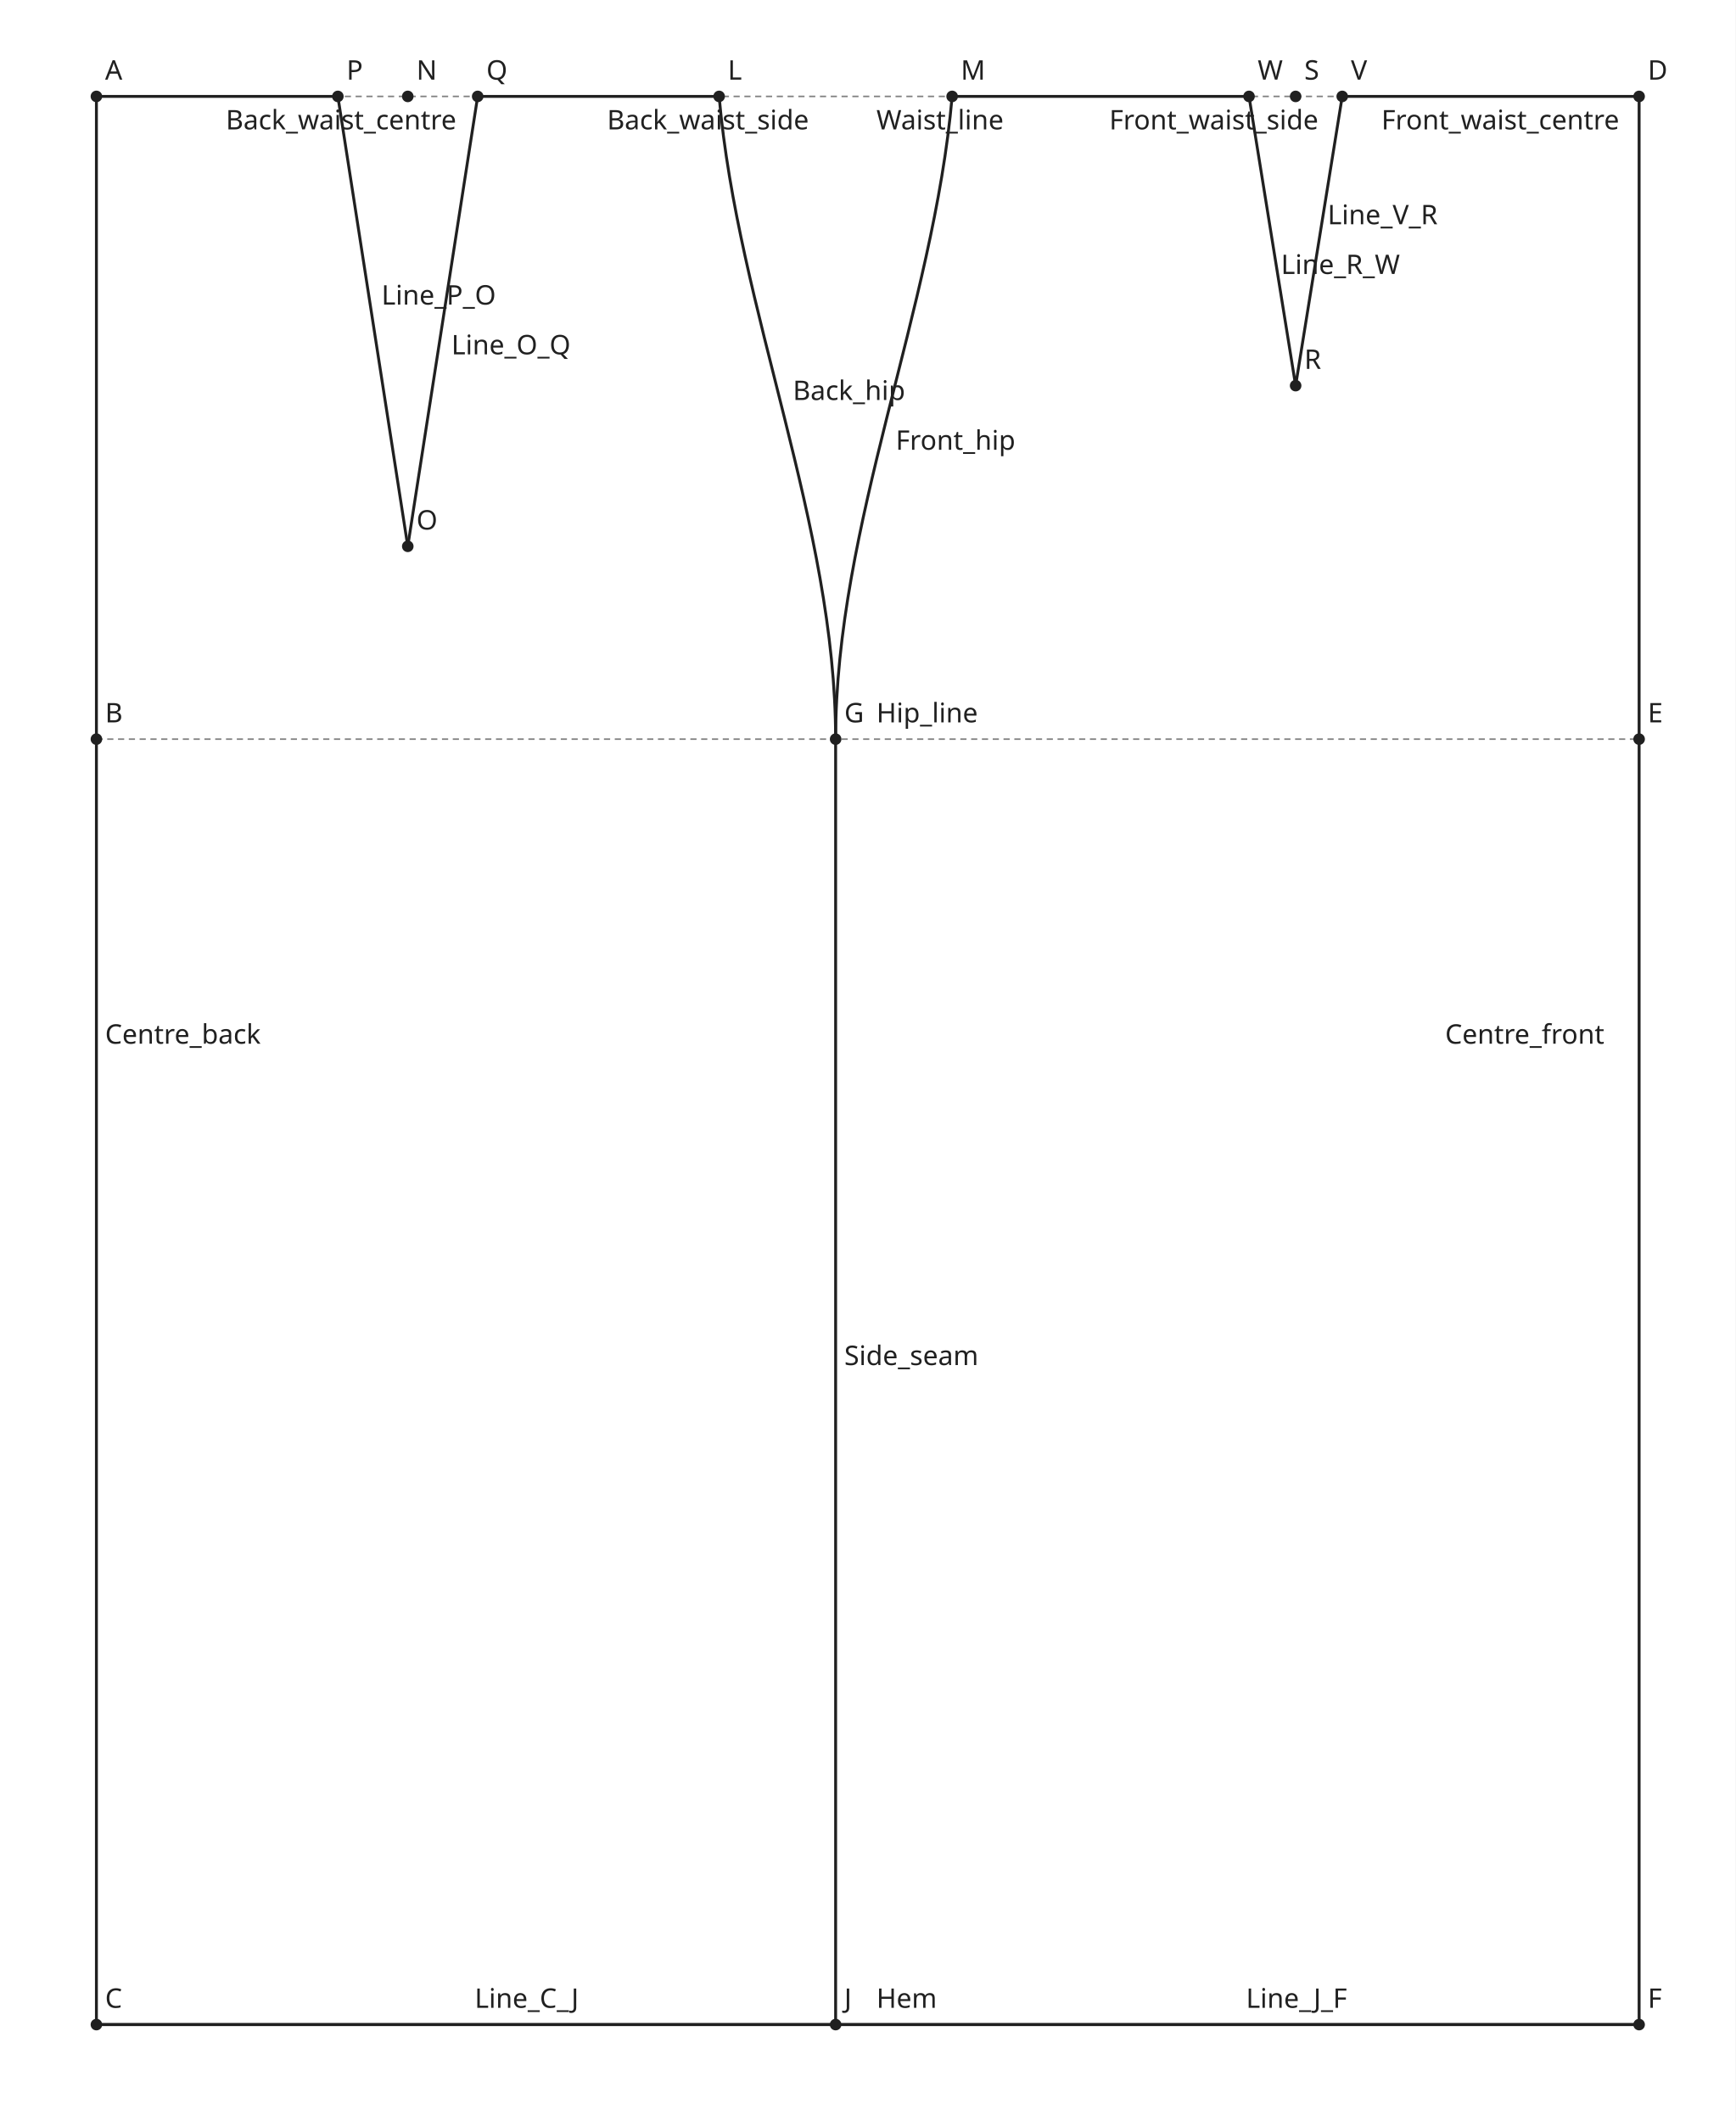
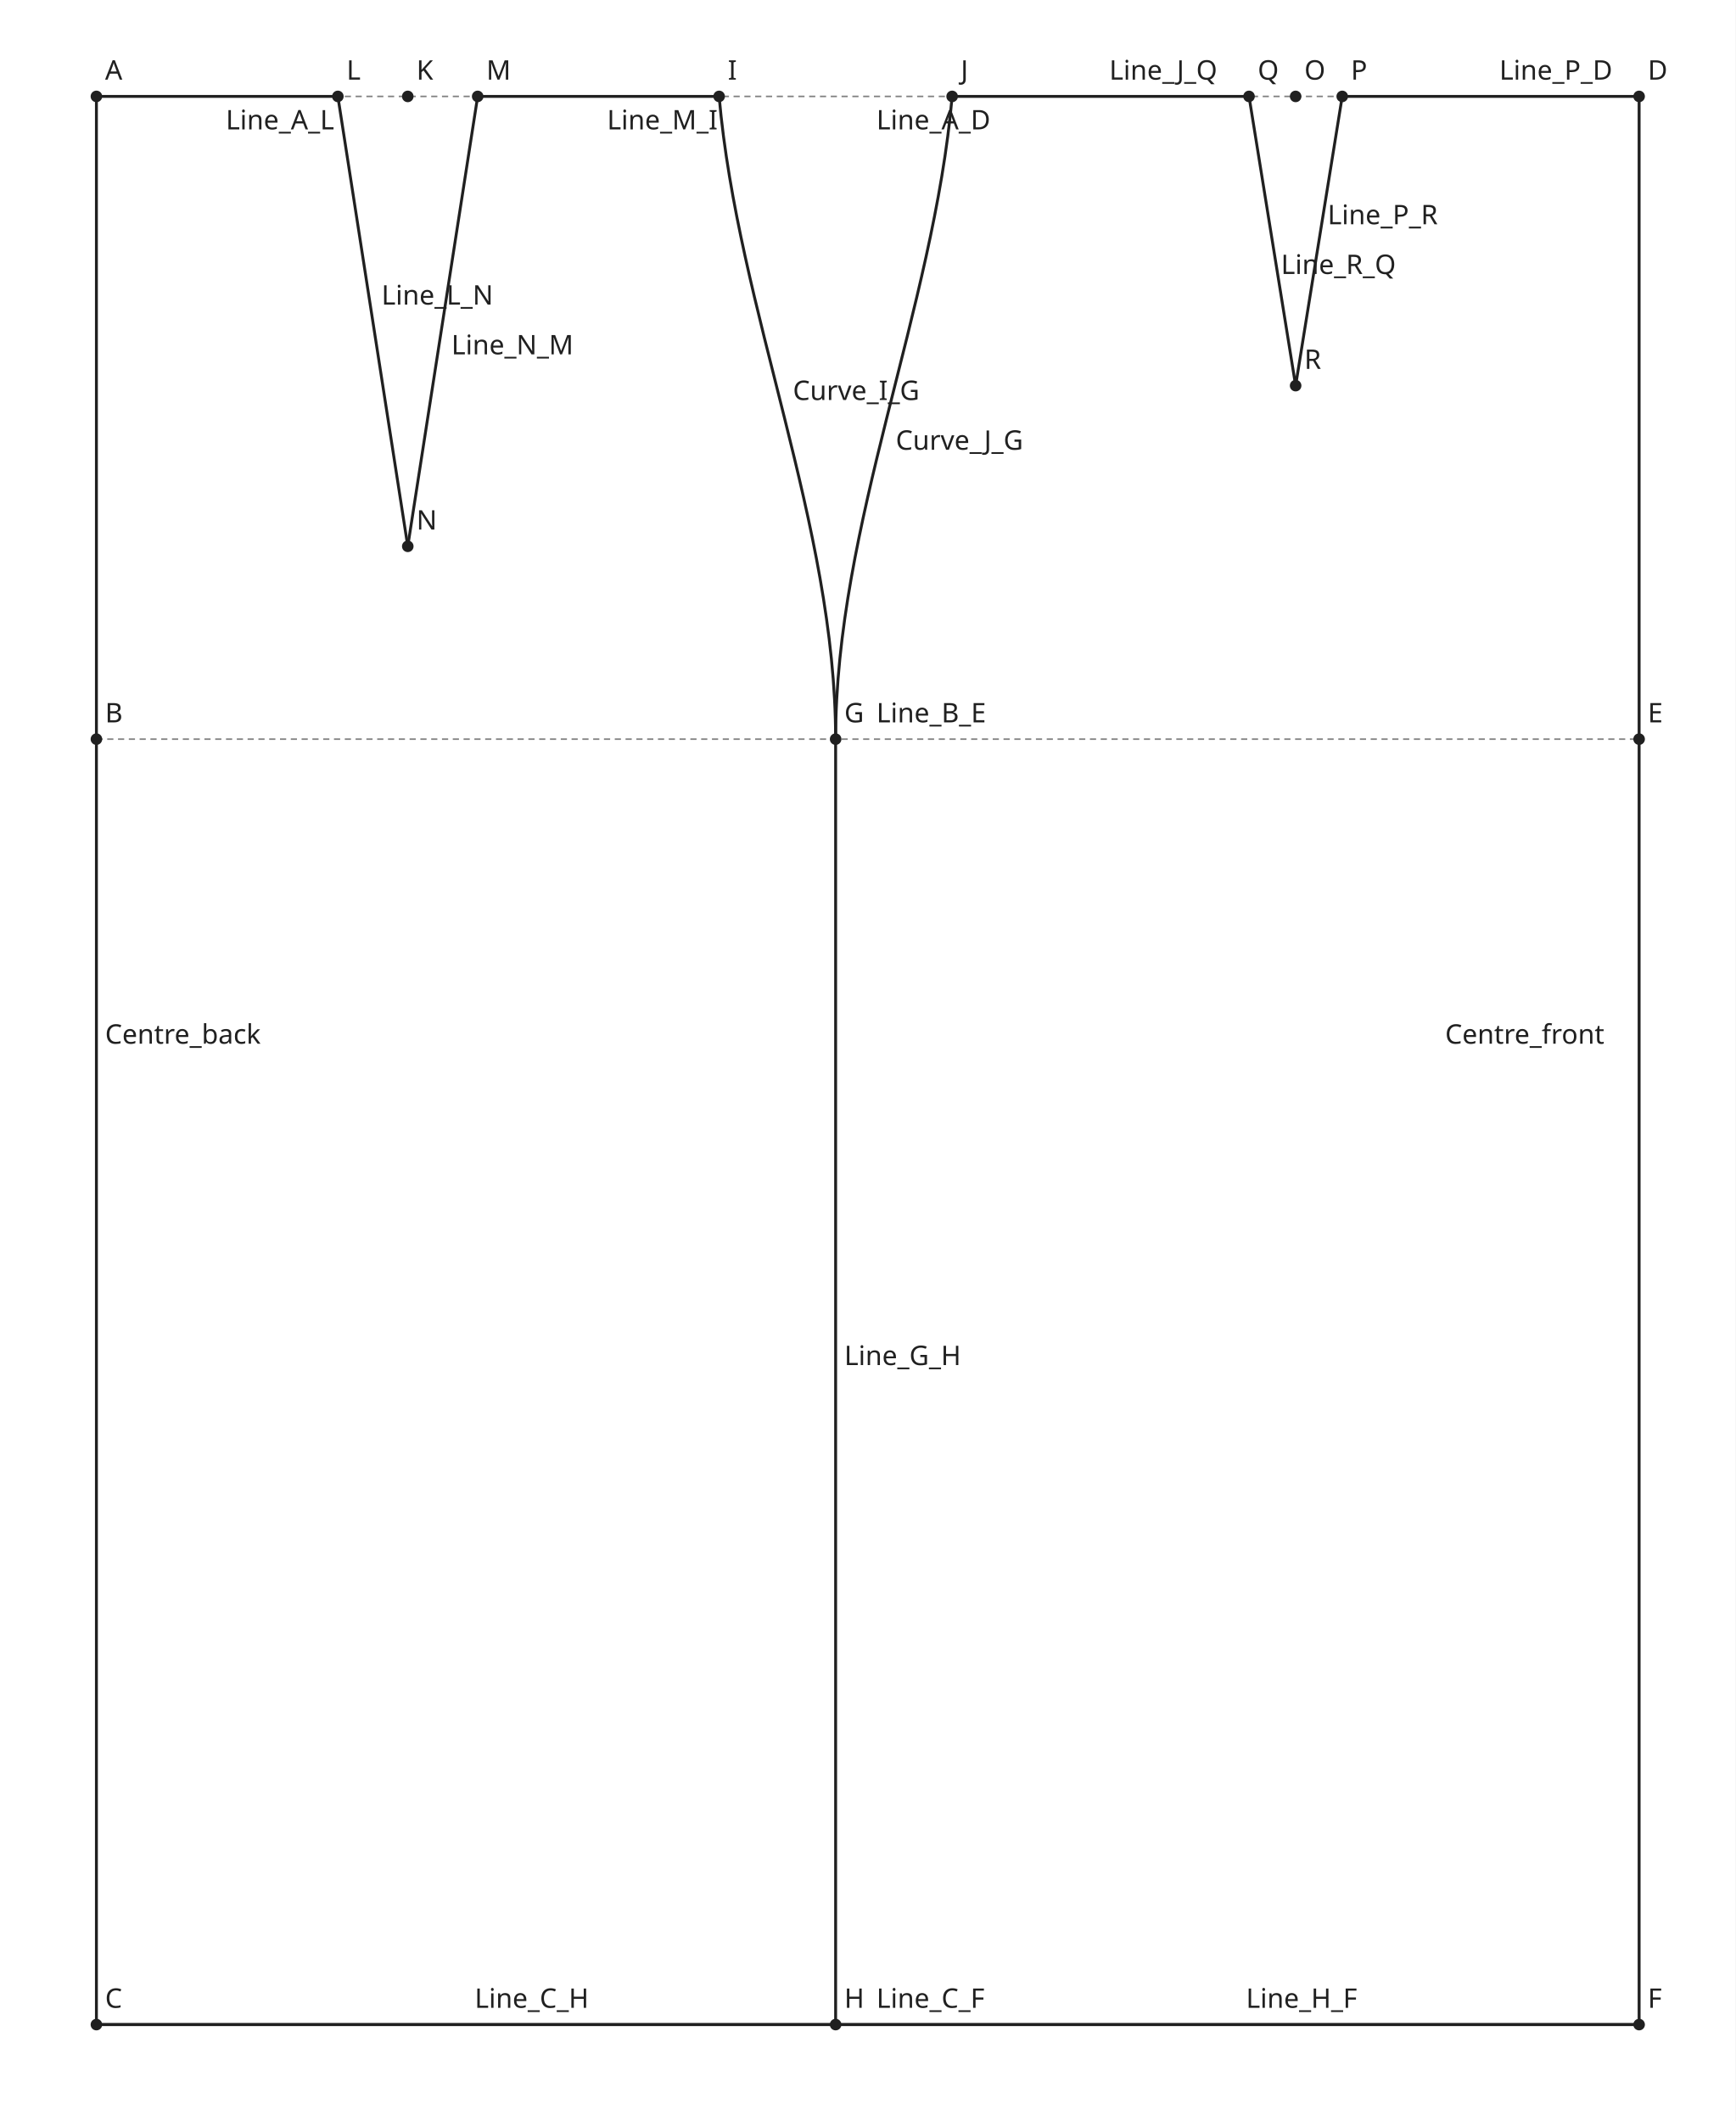
<svg xmlns="http://www.w3.org/2000/svg" width="540mm" height="660mm" viewBox="-30 -30 540 660">
  <rect x="-30" y="-30" width="540" height="660" fill="#ffffff" />
-   <path data-id="14" data-name="Waist_line" d="M 0 0 L 480 0" fill="none" stroke="#808080" stroke-width="0.48" stroke-dasharray="1.92 1.44" />
-   <path data-id="16" data-name="Hip_line" d="M 0 200 L 480 200" fill="none" stroke="#808080" stroke-width="0.48" stroke-dasharray="1.92 1.44" />
+   <path data-id="14" data-name="Line_A_D" d="M 0 0 L 480 0" fill="none" stroke="#808080" stroke-width="0.48" stroke-dasharray="1.92 1.44" />
+   <path data-id="16" data-name="Line_B_E" d="M 0 200 L 480 200" fill="none" stroke="#808080" stroke-width="0.48" stroke-dasharray="1.92 1.44" />
  <path data-id="18" data-name="Centre_back" d="M 0 0 L 0 600" fill="none" stroke="#202020" stroke-width="0.9" />
  <path data-id="19" data-name="Centre_front" d="M 480 0 L 480 600" fill="none" stroke="#202020" stroke-width="0.9" />
-   <path data-id="20" data-name="Hem" d="M 0 600 L 480 600" fill="none" stroke="#202020" stroke-width="0.9" />
-   <path data-id="25" data-name="Back_hip" d="M 193.75 0 C 199.56 66.413 230 133.333 230 200" fill="none" stroke="#202020" stroke-width="0.9" />
-   <path data-id="26" data-name="Front_hip" d="M 266.25 0 C 260.44 66.413 230 133.333 230 200" fill="none" stroke="#202020" stroke-width="0.9" />
-   <path data-id="27" data-name="Side_seam" d="M 230 200 L 230 600" fill="none" stroke="#202020" stroke-width="0.9" />
-   <path data-id="28" data-name="Line_C_J" d="M 0 600 L 230 600" fill="none" stroke="#202020" stroke-width="0.9" />
-   <path data-id="29" data-name="Line_J_F" d="M 230 600 L 480 600" fill="none" stroke="#202020" stroke-width="0.9" />
-   <path data-id="34" data-name="Line_P_O" d="M 75.125 0 L 96.875 140" fill="none" stroke="#202020" stroke-width="0.9" />
-   <path data-id="35" data-name="Line_O_Q" d="M 96.875 140 L 118.625 0" fill="none" stroke="#202020" stroke-width="0.9" />
-   <path data-id="40" data-name="Line_V_R" d="M 387.625 0 L 373.125 90" fill="none" stroke="#202020" stroke-width="0.9" />
-   <path data-id="41" data-name="Line_R_W" d="M 373.125 90 L 358.625 0" fill="none" stroke="#202020" stroke-width="0.9" />
-   <path data-id="42" data-name="Back_waist_centre" d="M 0 0 L 75.125 0" fill="none" stroke="#202020" stroke-width="0.9" />
-   <path data-id="43" data-name="Back_waist_side" d="M 118.625 0 L 193.75 0" fill="none" stroke="#202020" stroke-width="0.9" />
-   <path data-id="44" data-name="Front_waist_side" d="M 266.25 0 L 358.625 0" fill="none" stroke="#202020" stroke-width="0.9" />
-   <path data-id="45" data-name="Front_waist_centre" d="M 387.625 0 L 480 0" fill="none" stroke="#202020" stroke-width="0.9" />
+   <path data-id="20" data-name="Line_C_F" d="M 0 600 L 480 600" fill="none" stroke="#202020" stroke-width="0.9" />
+   <path data-id="25" data-name="Curve_I_G" d="M 193.75 0 C 199.56 66.413 230 133.333 230 200" fill="none" stroke="#202020" stroke-width="0.9" />
+   <path data-id="26" data-name="Curve_J_G" d="M 266.25 0 C 260.44 66.413 230 133.333 230 200" fill="none" stroke="#202020" stroke-width="0.9" />
+   <path data-id="27" data-name="Line_G_H" d="M 230 200 L 230 600" fill="none" stroke="#202020" stroke-width="0.9" />
+   <path data-id="28" data-name="Line_C_H" d="M 0 600 L 230 600" fill="none" stroke="#202020" stroke-width="0.9" />
+   <path data-id="29" data-name="Line_H_F" d="M 230 600 L 480 600" fill="none" stroke="#202020" stroke-width="0.9" />
+   <path data-id="34" data-name="Line_L_N" d="M 75.125 0 L 96.875 140" fill="none" stroke="#202020" stroke-width="0.9" />
+   <path data-id="35" data-name="Line_N_M" d="M 96.875 140 L 118.625 0" fill="none" stroke="#202020" stroke-width="0.9" />
+   <path data-id="40" data-name="Line_P_R" d="M 387.625 0 L 373.125 90" fill="none" stroke="#202020" stroke-width="0.9" />
+   <path data-id="41" data-name="Line_R_Q" d="M 373.125 90 L 358.625 0" fill="none" stroke="#202020" stroke-width="0.9" />
+   <path data-id="42" data-name="Line_A_L" d="M 0 0 L 75.125 0" fill="none" stroke="#202020" stroke-width="0.9" />
+   <path data-id="43" data-name="Line_M_I" d="M 118.625 0 L 193.75 0" fill="none" stroke="#202020" stroke-width="0.9" />
+   <path data-id="44" data-name="Line_J_Q" d="M 266.25 0 L 358.625 0" fill="none" stroke="#202020" stroke-width="0.9" />
+   <path data-id="45" data-name="Line_P_D" d="M 387.625 0 L 480 0" fill="none" stroke="#202020" stroke-width="0.9" />
  <circle data-id="10" data-name="A" cx="0" cy="0" r="1.8" fill="#202020" />
  <circle data-id="11" data-name="B" cx="0" cy="200" r="1.8" fill="#202020" />
  <circle data-id="12" data-name="C" cx="0" cy="600" r="1.8" fill="#202020" />
  <circle data-id="13" data-name="D" cx="480" cy="0" r="1.8" fill="#202020" />
  <circle data-id="15" data-name="E" cx="480" cy="200" r="1.8" fill="#202020" />
  <circle data-id="17" data-name="F" cx="480" cy="600" r="1.8" fill="#202020" />
  <circle data-id="21" data-name="G" cx="230" cy="200" r="1.8" fill="#202020" />
-   <circle data-id="22" data-name="J" cx="230" cy="600" r="1.8" fill="#202020" />
-   <circle data-id="23" data-name="L" cx="193.75" cy="0" r="1.8" fill="#202020" />
-   <circle data-id="24" data-name="M" cx="266.25" cy="0" r="1.8" fill="#202020" />
-   <circle data-id="30" data-name="N" cx="96.875" cy="0" r="1.8" fill="#202020" />
-   <circle data-id="31" data-name="P" cx="75.125" cy="0" r="1.8" fill="#202020" />
-   <circle data-id="32" data-name="Q" cx="118.625" cy="0" r="1.8" fill="#202020" />
-   <circle data-id="33" data-name="O" cx="96.875" cy="140" r="1.8" fill="#202020" />
-   <circle data-id="36" data-name="S" cx="373.125" cy="0" r="1.8" fill="#202020" />
-   <circle data-id="37" data-name="V" cx="387.625" cy="0" r="1.8" fill="#202020" />
-   <circle data-id="38" data-name="W" cx="358.625" cy="0" r="1.8" fill="#202020" />
+   <circle data-id="22" data-name="H" cx="230" cy="600" r="1.8" fill="#202020" />
+   <circle data-id="23" data-name="I" cx="193.75" cy="0" r="1.8" fill="#202020" />
+   <circle data-id="24" data-name="J" cx="266.25" cy="0" r="1.8" fill="#202020" />
+   <circle data-id="30" data-name="K" cx="96.875" cy="0" r="1.8" fill="#202020" />
+   <circle data-id="31" data-name="L" cx="75.125" cy="0" r="1.8" fill="#202020" />
+   <circle data-id="32" data-name="M" cx="118.625" cy="0" r="1.8" fill="#202020" />
+   <circle data-id="33" data-name="N" cx="96.875" cy="140" r="1.8" fill="#202020" />
+   <circle data-id="36" data-name="O" cx="373.125" cy="0" r="1.8" fill="#202020" />
+   <circle data-id="37" data-name="P" cx="387.625" cy="0" r="1.8" fill="#202020" />
+   <circle data-id="38" data-name="Q" cx="358.625" cy="0" r="1.8" fill="#202020" />
  <circle data-id="39" data-name="R" cx="373.125" cy="90" r="1.8" fill="#202020" />
  <text x="2.7" y="-5.22" font-family="sans-serif" font-size="8.4" fill="#202020">A</text>
  <text x="2.7" y="194.78" font-family="sans-serif" font-size="8.4" fill="#202020">B</text>
  <text x="2.7" y="594.78" font-family="sans-serif" font-size="8.4" fill="#202020">C</text>
  <text x="482.7" y="-5.22" font-family="sans-serif" font-size="8.4" fill="#202020">D</text>
  <text x="482.7" y="194.78" font-family="sans-serif" font-size="8.4" fill="#202020">E</text>
  <text x="482.7" y="594.78" font-family="sans-serif" font-size="8.4" fill="#202020">F</text>
  <text x="232.7" y="194.78" font-family="sans-serif" font-size="8.4" fill="#202020">G</text>
-   <text x="232.7" y="594.78" font-family="sans-serif" font-size="8.4" fill="#202020">J</text>
-   <text x="196.45" y="-5.22" font-family="sans-serif" font-size="8.4" fill="#202020">L</text>
-   <text x="268.95" y="-5.22" font-family="sans-serif" font-size="8.4" fill="#202020">M</text>
-   <text x="99.575" y="-5.22" font-family="sans-serif" font-size="8.4" fill="#202020">N</text>
-   <text x="77.825" y="-5.22" font-family="sans-serif" font-size="8.4" fill="#202020">P</text>
-   <text x="121.325" y="-5.22" font-family="sans-serif" font-size="8.4" fill="#202020">Q</text>
-   <text x="99.575" y="134.78" font-family="sans-serif" font-size="8.4" fill="#202020">O</text>
-   <text x="375.825" y="-5.22" font-family="sans-serif" font-size="8.4" fill="#202020">S</text>
-   <text x="390.325" y="-5.22" font-family="sans-serif" font-size="8.4" fill="#202020">V</text>
-   <text x="361.325" y="-5.22" font-family="sans-serif" font-size="8.4" fill="#202020">W</text>
+   <text x="232.7" y="594.78" font-family="sans-serif" font-size="8.4" fill="#202020">H</text>
+   <text x="196.45" y="-5.22" font-family="sans-serif" font-size="8.4" fill="#202020">I</text>
+   <text x="268.95" y="-5.22" font-family="sans-serif" font-size="8.4" fill="#202020">J</text>
+   <text x="99.575" y="-5.22" font-family="sans-serif" font-size="8.4" fill="#202020">K</text>
+   <text x="77.825" y="-5.22" font-family="sans-serif" font-size="8.4" fill="#202020">L</text>
+   <text x="121.325" y="-5.22" font-family="sans-serif" font-size="8.4" fill="#202020">M</text>
+   <text x="99.575" y="134.78" font-family="sans-serif" font-size="8.4" fill="#202020">N</text>
+   <text x="375.825" y="-5.22" font-family="sans-serif" font-size="8.4" fill="#202020">O</text>
+   <text x="390.325" y="-5.22" font-family="sans-serif" font-size="8.4" fill="#202020">P</text>
+   <text x="361.325" y="-5.22" font-family="sans-serif" font-size="8.4" fill="#202020">Q</text>
  <text x="375.825" y="84.78" font-family="sans-serif" font-size="8.4" fill="#202020">R</text>
-   <text x="242.7" y="10.26" font-family="sans-serif" font-size="8.4" fill="#202020">Waist_line</text>
-   <text x="242.7" y="194.78" font-family="sans-serif" font-size="8.4" fill="#202020">Hip_line</text>
+   <text x="242.7" y="10.26" font-family="sans-serif" font-size="8.4" fill="#202020">Line_A_D</text>
+   <text x="242.7" y="194.78" font-family="sans-serif" font-size="8.4" fill="#202020">Line_B_E</text>
  <text x="2.7" y="294.78" font-family="sans-serif" font-size="8.4" fill="#202020">Centre_back</text>
  <text x="419.642" y="294.78" font-family="sans-serif" font-size="8.4" fill="#202020">Centre_front</text>
-   <text x="242.7" y="594.78" font-family="sans-serif" font-size="8.4" fill="#202020">Hem</text>
-   <text x="216.7" y="94.471" font-family="sans-serif" font-size="8.4" fill="#202020">Back_hip</text>
-   <text x="248.7" y="109.951" font-family="sans-serif" font-size="8.4" fill="#202020">Front_hip</text>
-   <text x="232.7" y="394.78" font-family="sans-serif" font-size="8.4" fill="#202020">Side_seam</text>
-   <text x="117.7" y="594.78" font-family="sans-serif" font-size="8.4" fill="#202020">Line_C_J</text>
-   <text x="357.7" y="594.78" font-family="sans-serif" font-size="8.4" fill="#202020">Line_J_F</text>
-   <text x="88.7" y="64.78" font-family="sans-serif" font-size="8.4" fill="#202020">Line_P_O</text>
-   <text x="110.45" y="80.26" font-family="sans-serif" font-size="8.4" fill="#202020">Line_O_Q</text>
-   <text x="383.075" y="39.78" font-family="sans-serif" font-size="8.4" fill="#202020">Line_V_R</text>
-   <text x="368.575" y="55.26" font-family="sans-serif" font-size="8.4" fill="#202020">Line_R_W</text>
-   <text x="40.262" y="10.26" font-family="sans-serif" font-size="8.4" fill="#202020">Back_waist_centre</text>
-   <text x="158.888" y="10.26" font-family="sans-serif" font-size="8.4" fill="#202020">Back_waist_side</text>
-   <text x="315.138" y="10.26" font-family="sans-serif" font-size="8.4" fill="#202020">Front_waist_side</text>
-   <text x="399.807" y="10.26" font-family="sans-serif" font-size="8.4" fill="#202020">Front_waist_centre</text>
+   <text x="242.7" y="594.78" font-family="sans-serif" font-size="8.4" fill="#202020">Line_C_F</text>
+   <text x="216.7" y="94.471" font-family="sans-serif" font-size="8.4" fill="#202020">Curve_I_G</text>
+   <text x="248.7" y="109.951" font-family="sans-serif" font-size="8.4" fill="#202020">Curve_J_G</text>
+   <text x="232.7" y="394.78" font-family="sans-serif" font-size="8.4" fill="#202020">Line_G_H</text>
+   <text x="117.7" y="594.78" font-family="sans-serif" font-size="8.4" fill="#202020">Line_C_H</text>
+   <text x="357.7" y="594.78" font-family="sans-serif" font-size="8.4" fill="#202020">Line_H_F</text>
+   <text x="88.7" y="64.78" font-family="sans-serif" font-size="8.4" fill="#202020">Line_L_N</text>
+   <text x="110.45" y="80.26" font-family="sans-serif" font-size="8.4" fill="#202020">Line_N_M</text>
+   <text x="383.075" y="39.78" font-family="sans-serif" font-size="8.4" fill="#202020">Line_P_R</text>
+   <text x="368.575" y="55.26" font-family="sans-serif" font-size="8.4" fill="#202020">Line_R_Q</text>
+   <text x="40.262" y="10.26" font-family="sans-serif" font-size="8.4" fill="#202020">Line_A_L</text>
+   <text x="158.888" y="10.26" font-family="sans-serif" font-size="8.4" fill="#202020">Line_M_I</text>
+   <text x="315.138" y="-5.22" font-family="sans-serif" font-size="8.4" fill="#202020">Line_J_Q</text>
+   <text x="436.512" y="-5.22" font-family="sans-serif" font-size="8.4" fill="#202020">Line_P_D</text>
</svg>
